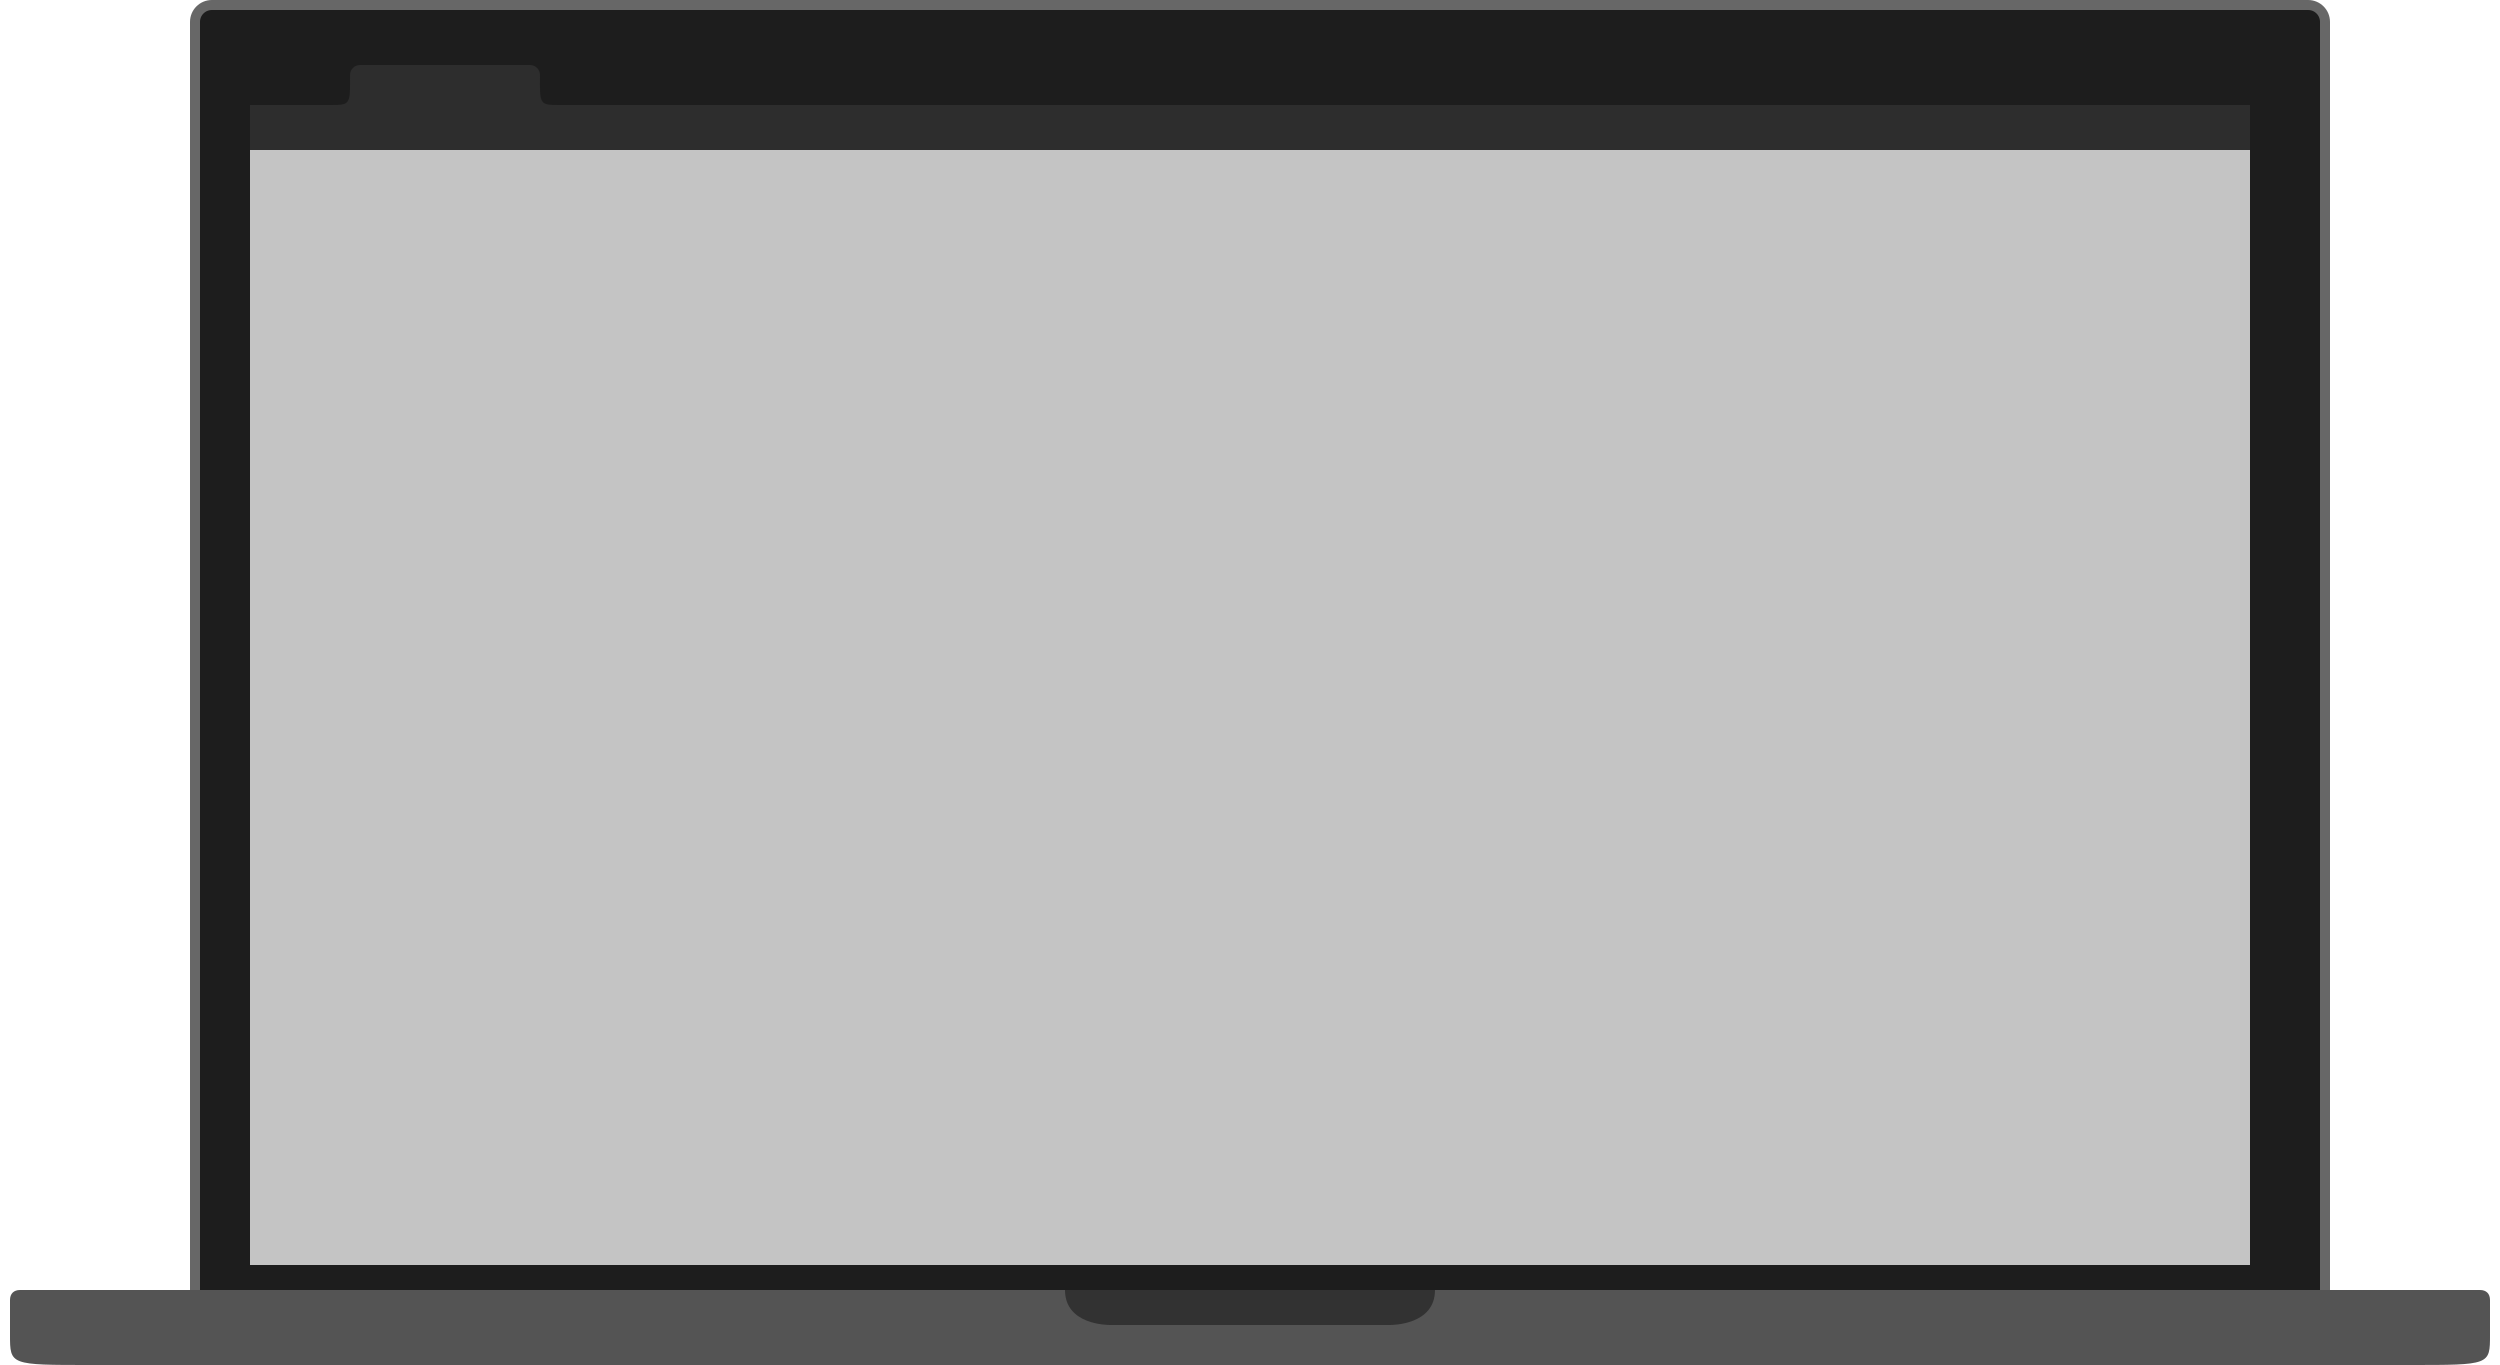
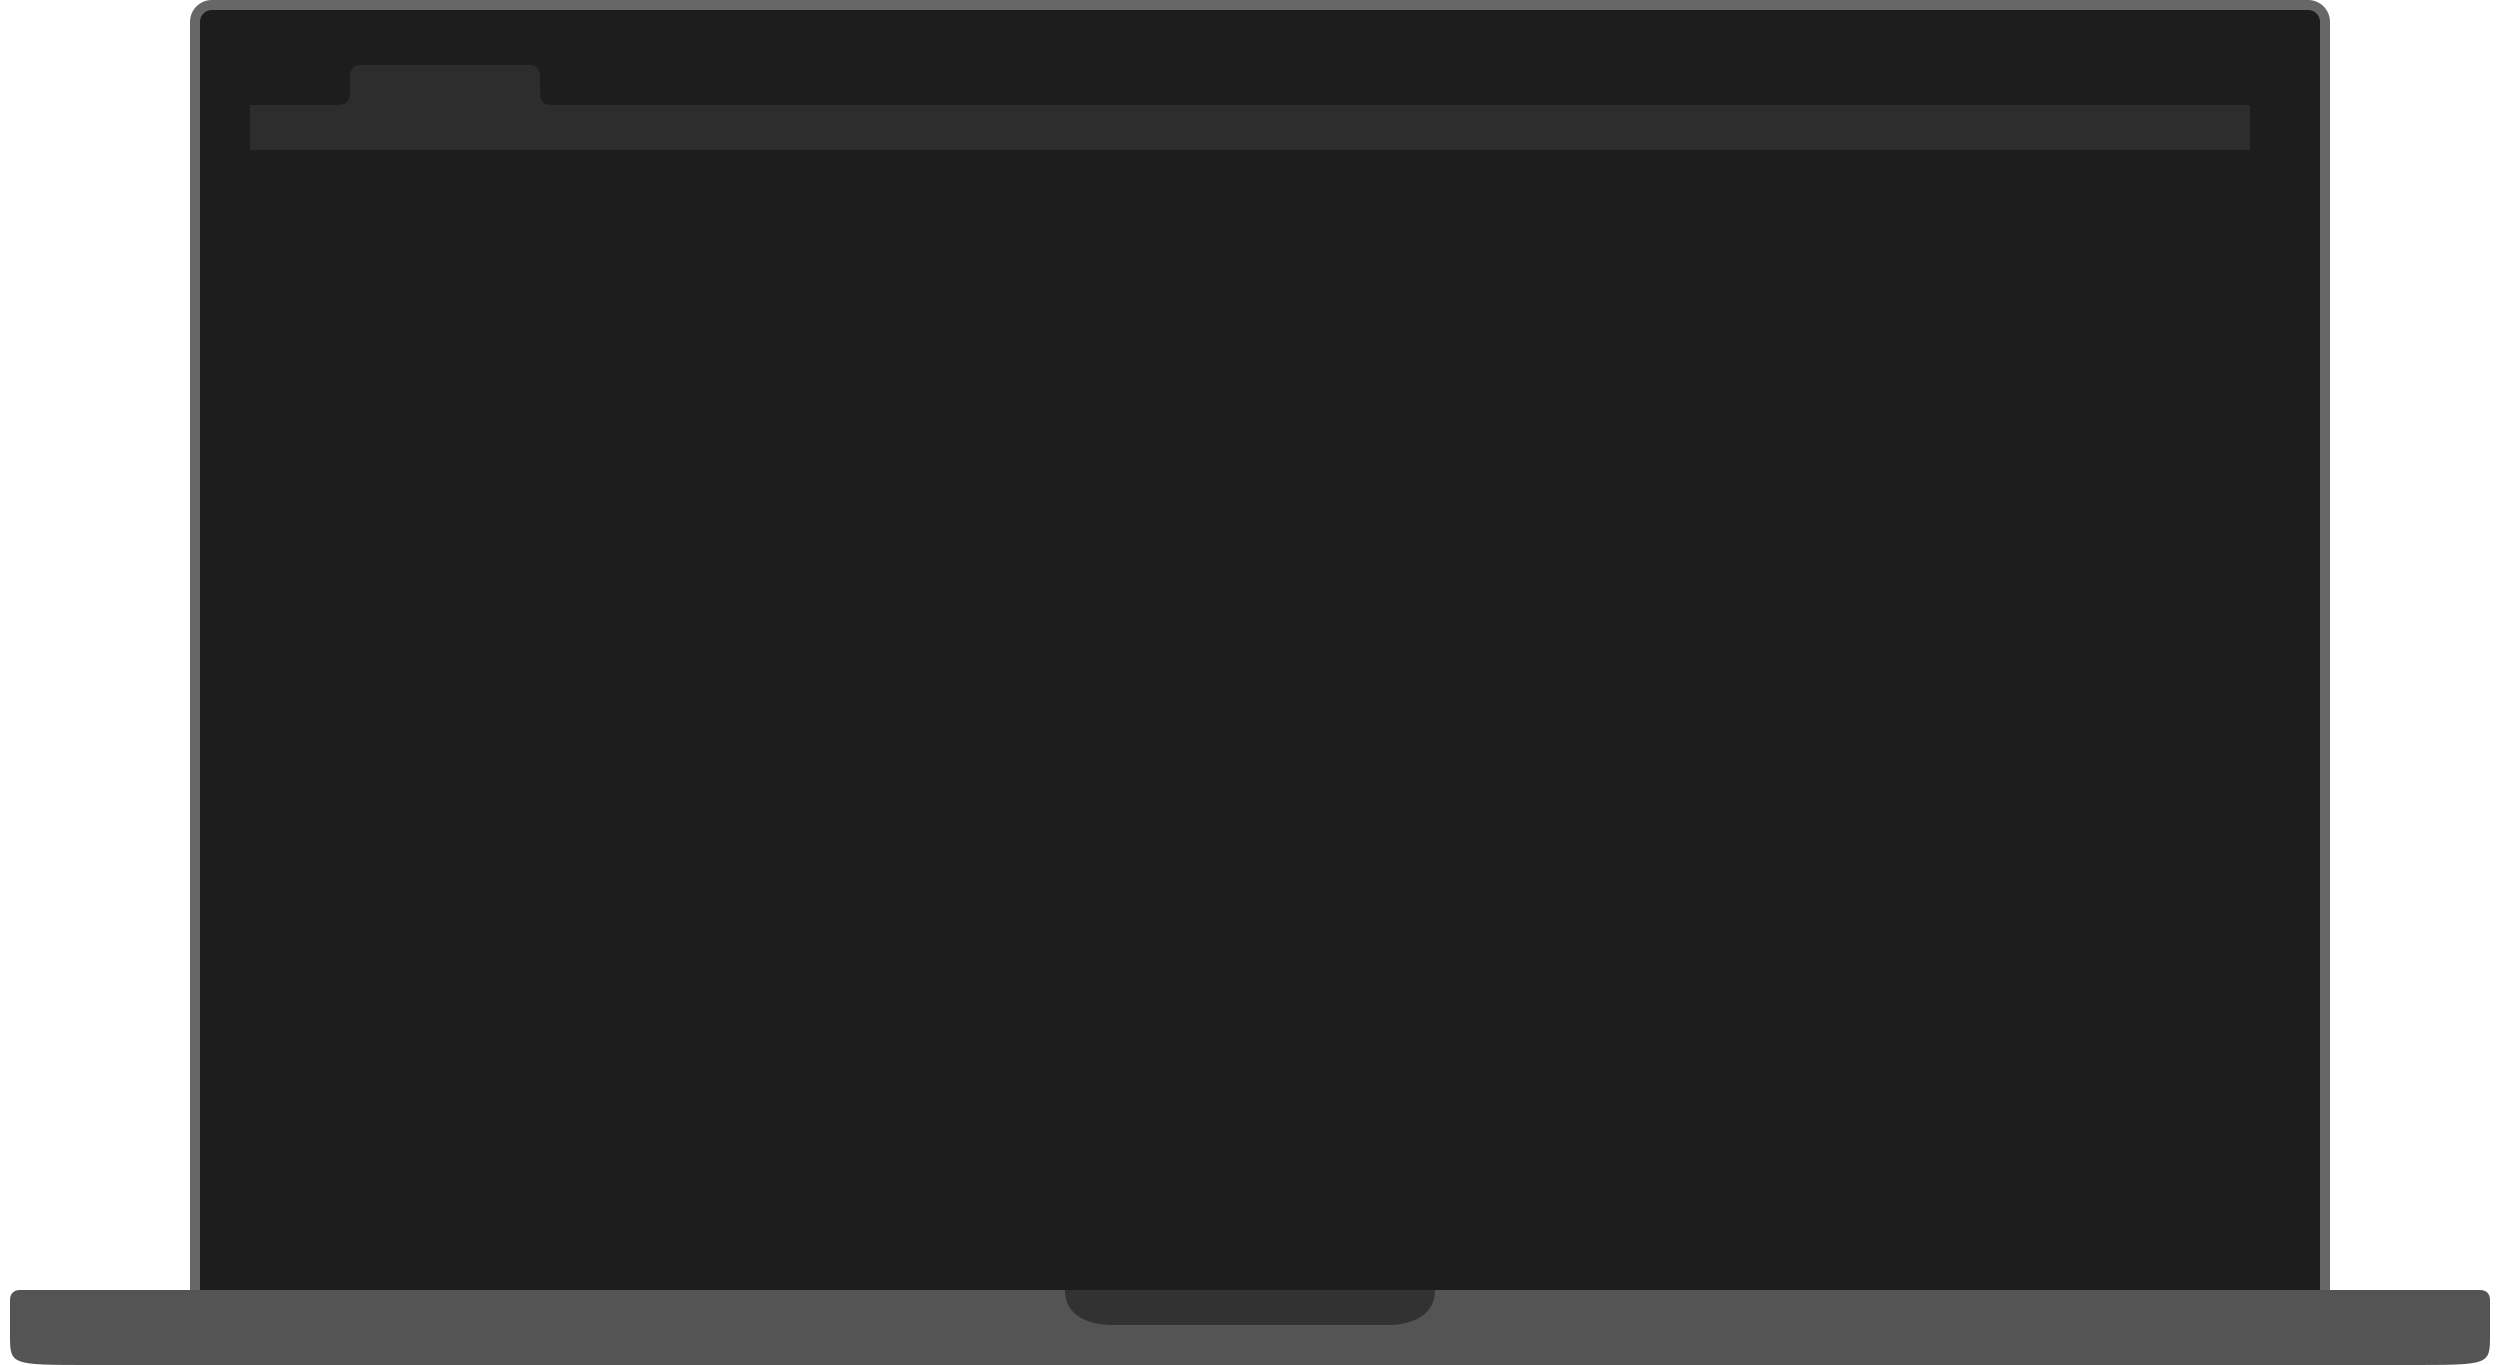
<svg xmlns="http://www.w3.org/2000/svg" fill="none" viewBox="0 0 1000 546">
  <g clip-rule="evenodd" fill-rule="evenodd">
    <path d="m78 8.758v510.484c0 3.737 3.027 6.758 6.768 6.758h838.464c3.741 0 6.768-3.023 6.768-6.758v-510.484c0-3.737-3.028-6.758-6.768-6.758h-838.464c-3.741 0-6.768 3.023-6.768 6.758z" fill="#1d1d1d" stroke="#676767" stroke-width="4" />
    <path d="m4 534v-14c0-2.523 1.509-4 4-4h984c2.488 0 4 1.47 4 4v14c0 12 0 12-32 12h-928c-32 0-32 0-32-12z" fill="#545454" />
    <path d="m426 516h148c0 14-17.077 14-18.215 14-33.187 0-67.238 0-111.57 0-1.138 0-18.215 0-18.215-14z" fill="#323232" />
    <path d="m100 42h32c8.176 0 8.099 0 8.017-11.997-.016-2.209 1.774-4.003 3.983-4.003h68c2.209 0 3.999 1.794 3.983 4.003-.082 11.997-.159 11.997 8.017 11.997h676v18h-800z" fill="#2d2d2d" />
  </g>
-   <path d="m100 60h800v446h-800z" fill="#c4c4c4" />
</svg>
